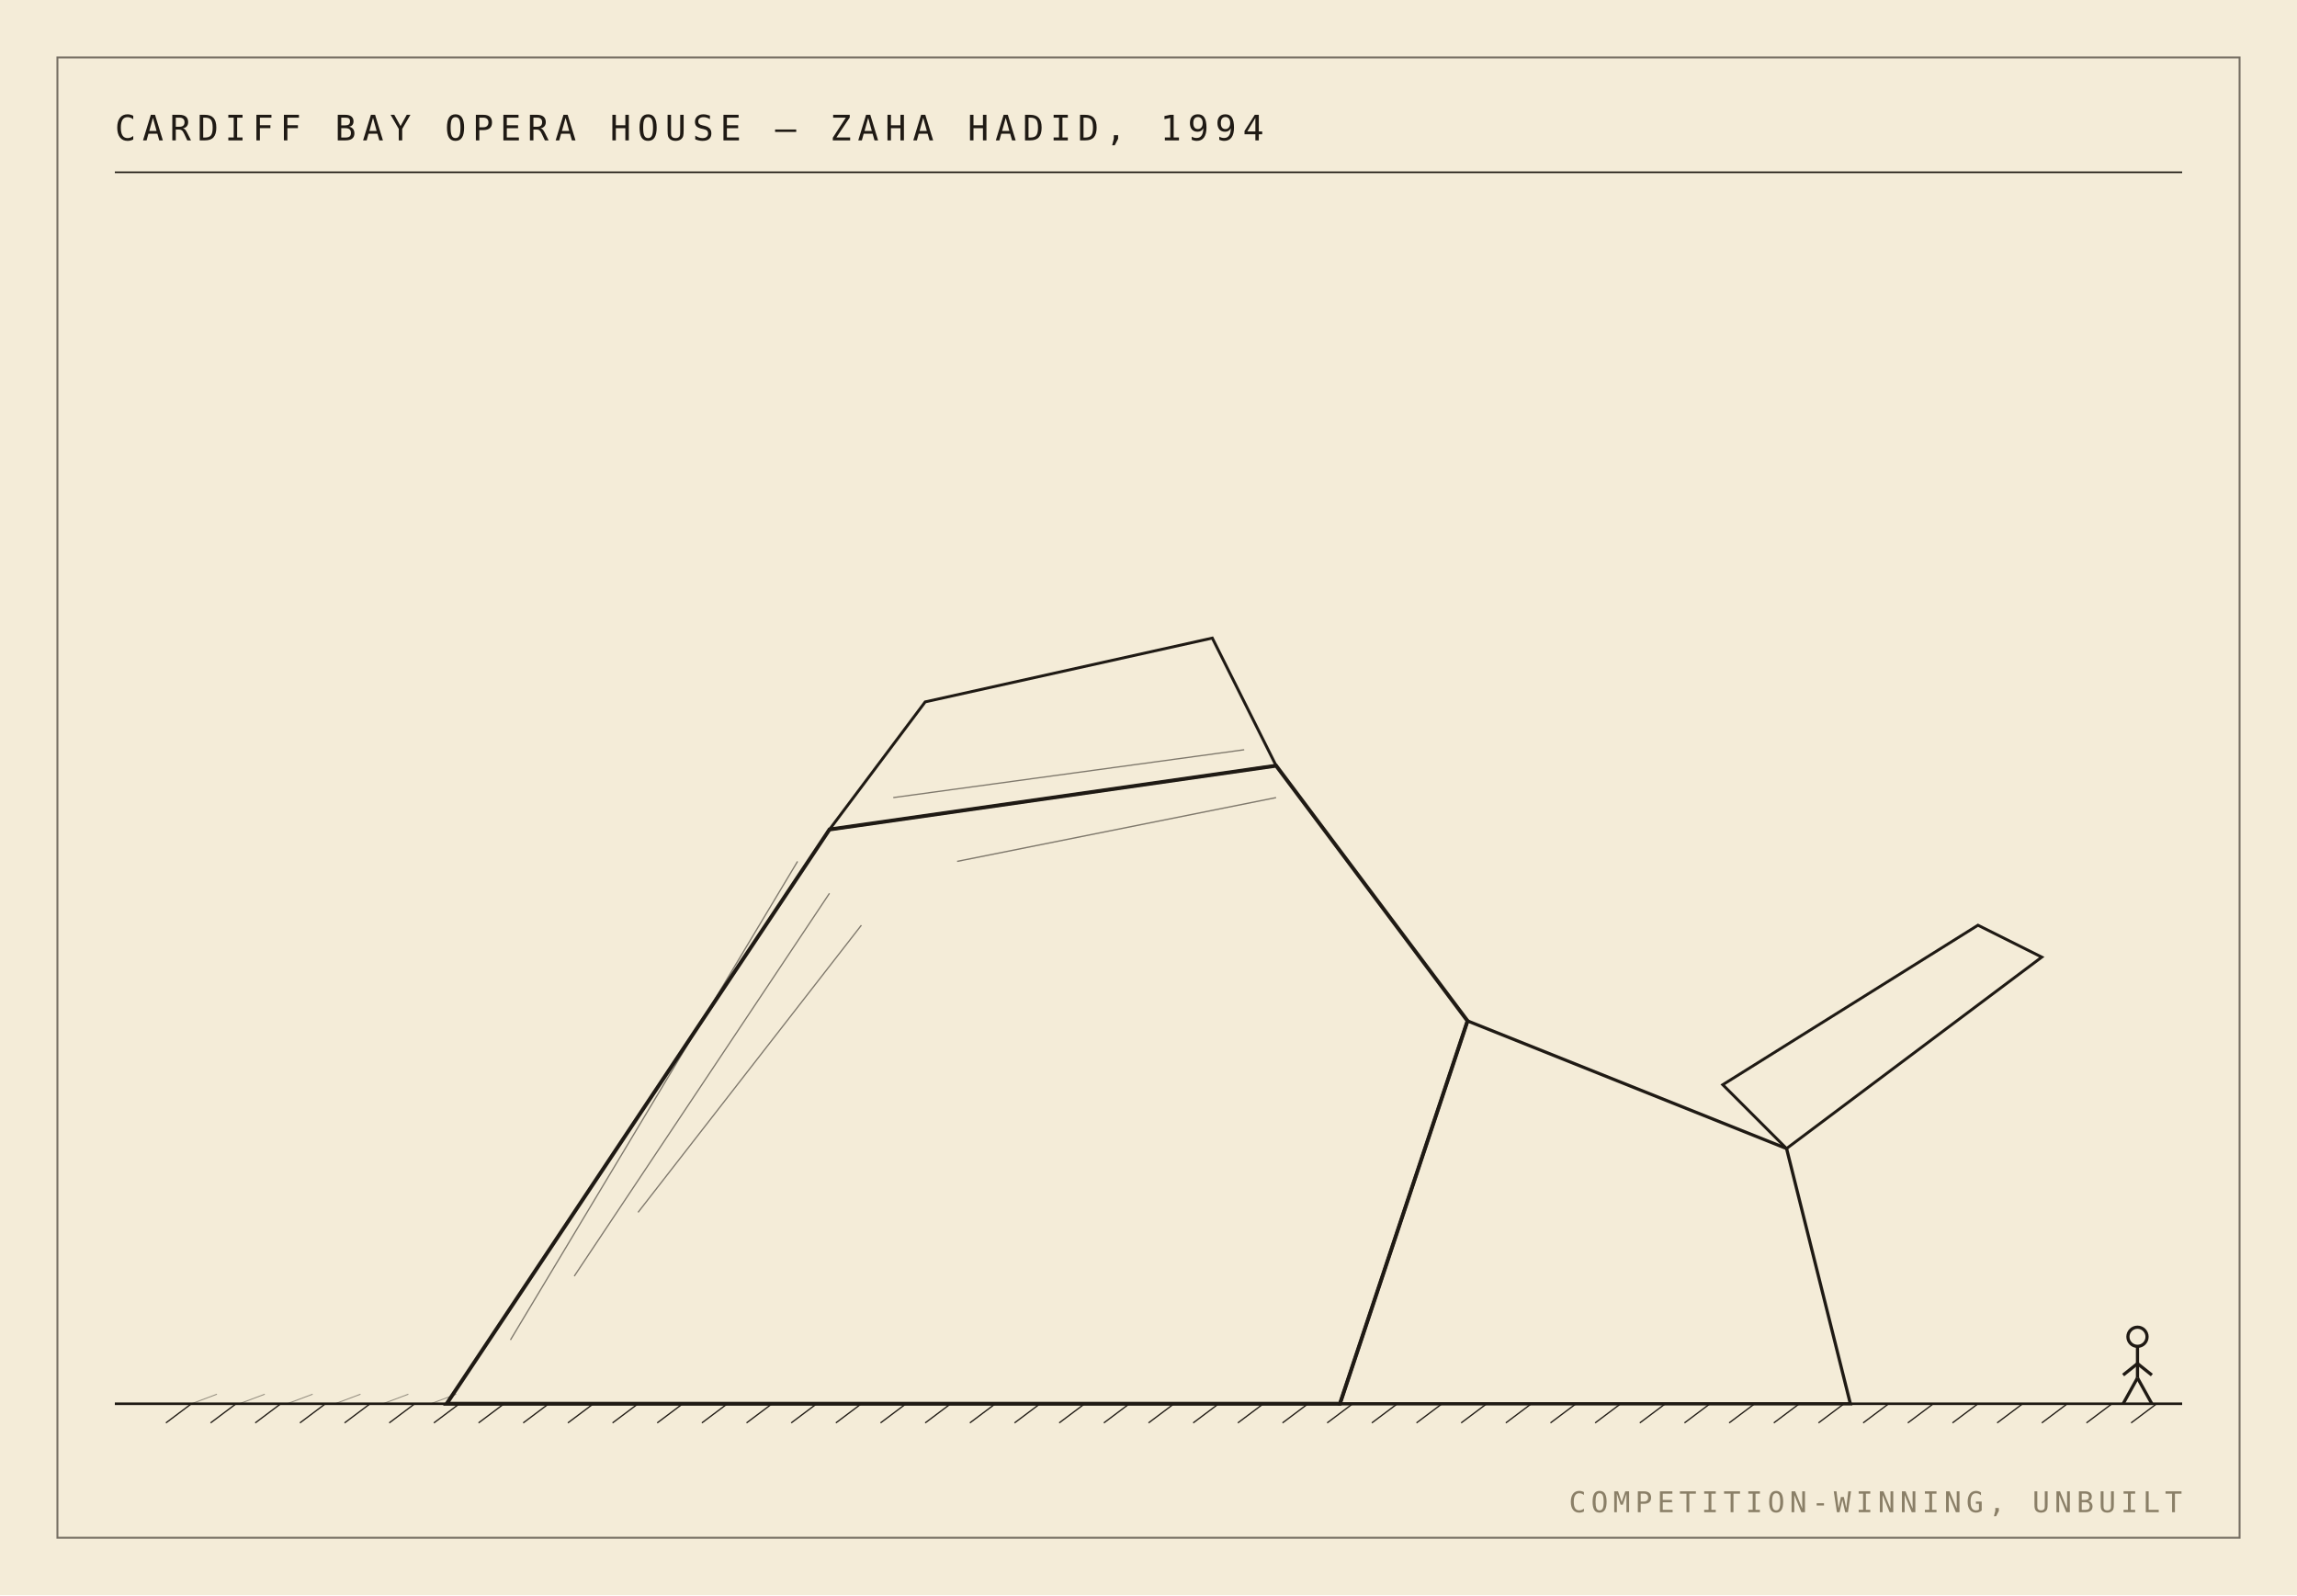
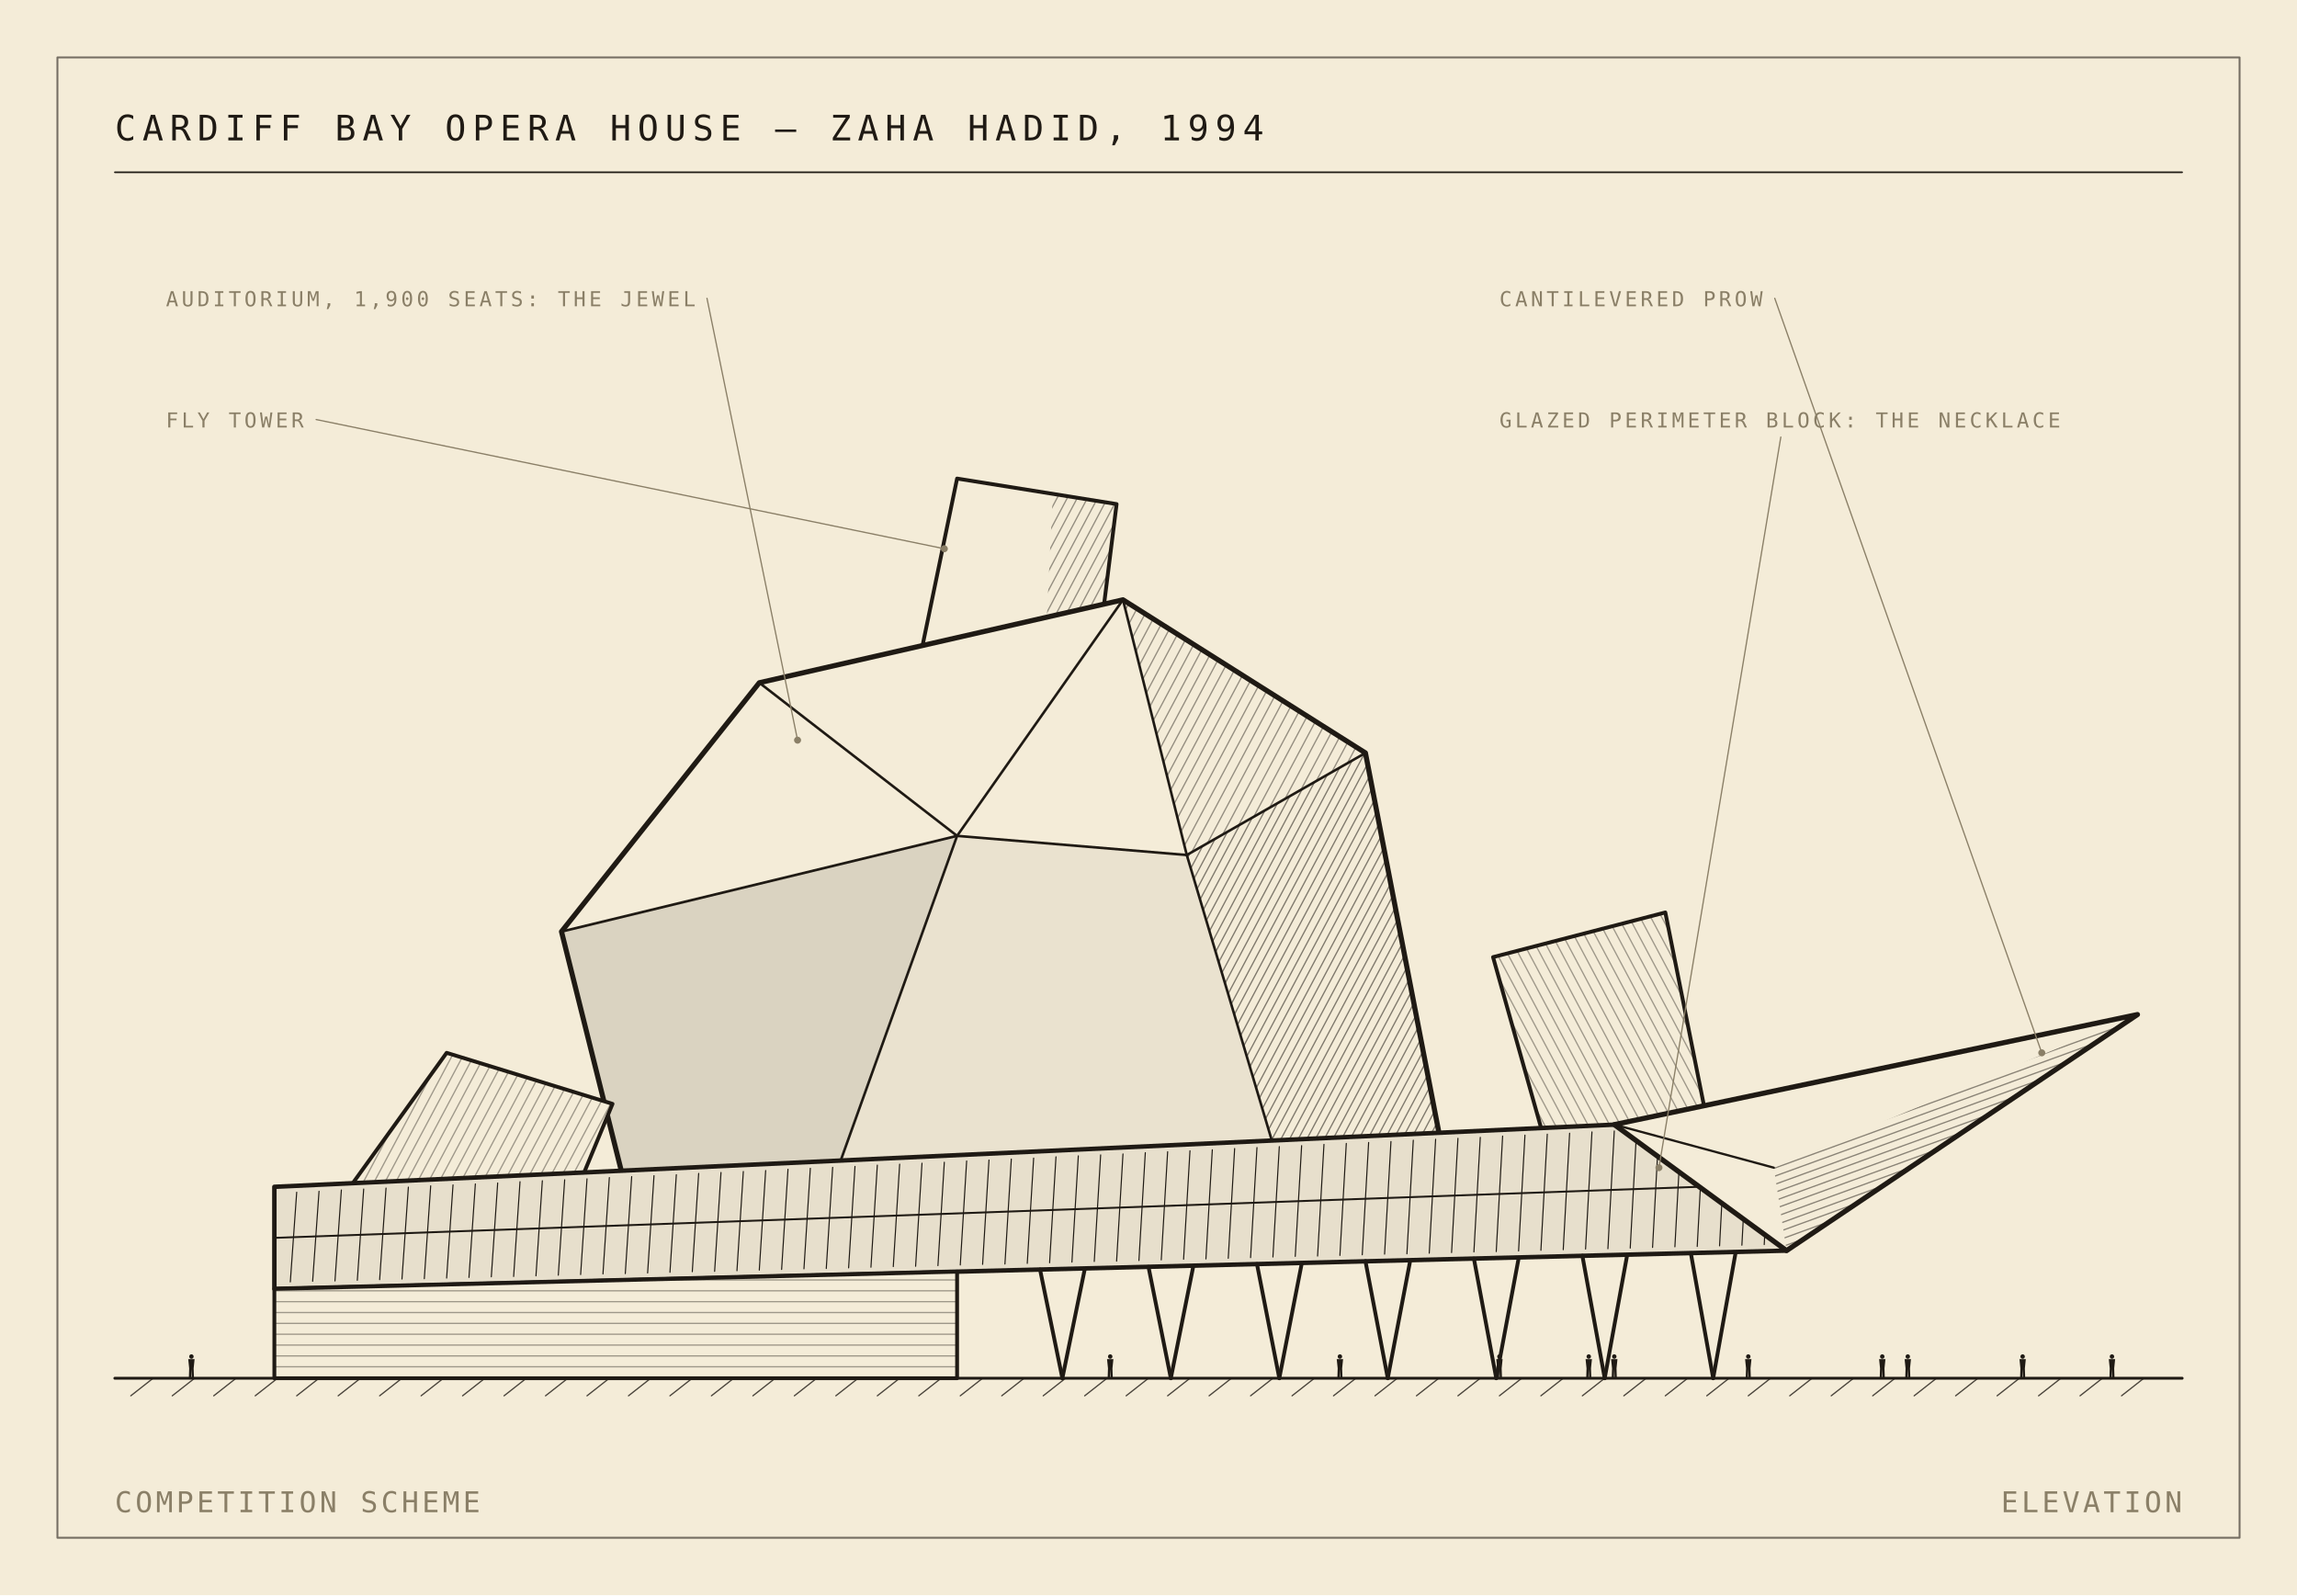
- <svg xmlns="http://www.w3.org/2000/svg" viewBox="0 0 720 500" width="720" height="500">
-   <rect x="0" y="0" width="720" height="500" fill="#f4ecd8" />
+ <svg xmlns="http://www.w3.org/2000/svg" viewBox="0 0 720 500" width="720" height="500" stroke-linejoin="round" stroke-linecap="round">
+   <rect x="0" y="0" width="720" height="500" fill="#f4ecd8" stroke="none" />
+   <line x1="36" y1="432" x2="684" y2="432" fill="none" stroke="#1f1a14" stroke-width="0.9" />
+   <path d="M48,432l-7,5.5M61,432l-7,5.5M74,432l-7,5.5M87,432l-7,5.5M100,432l-7,5.5M113,432l-7,5.5M126,432l-7,5.5M139,432l-7,5.5M152,432l-7,5.5M165,432l-7,5.5M178,432l-7,5.5M191,432l-7,5.5M204,432l-7,5.5M217,432l-7,5.5M230,432l-7,5.5M243,432l-7,5.5M256,432l-7,5.5M269,432l-7,5.5M282,432l-7,5.5M295,432l-7,5.5M308,432l-7,5.5M321,432l-7,5.5M334,432l-7,5.5M347,432l-7,5.5M360,432l-7,5.5M373,432l-7,5.5M386,432l-7,5.5M399,432l-7,5.5M412,432l-7,5.5M425,432l-7,5.5M438,432l-7,5.5M451,432l-7,5.5M464,432l-7,5.5M477,432l-7,5.5M490,432l-7,5.5M503,432l-7,5.5M516,432l-7,5.5M529,432l-7,5.5M542,432l-7,5.5M555,432l-7,5.5M568,432l-7,5.5M581,432l-7,5.5M594,432l-7,5.5M607,432l-7,5.5M620,432l-7,5.5M633,432l-7,5.5M646,432l-7,5.5M659,432l-7,5.5M672,432l-7,5.5" fill="none" stroke="#1f1a14" stroke-width="0.4" opacity="0.8" />
+   <polygon points="288,208 300,150 350,158 346,190" fill="#f4ecd8" stroke="#1f1a14" stroke-width="1.2" />
+   <clipPath id="h0">
+     <polygon points="330,155 350,158 346,190 328,196" />
+   </clipPath>
+   <path d="M306.2,185.5L329,142.7M308.7,186.8L331.4,144M311.1,188.2L333.9,145.3M313.6,189.5L336.4,146.6M316.1,190.8L338.9,147.9M318.5,192.1L341.3,149.3M321,193.4L343.8,150.6M323.5,194.7L346.3,151.9M326,196L348.7,153.2M328.4,197.4L351.2,154.5M330.9,198.7L353.7,155.8M333.4,200L356.2,157.1M335.9,201.3L358.6,158.5M338.3,202.6L361.1,159.8M340.8,203.9L363.6,161.1M343.3,205.3L366.1,162.4M345.7,206.6L368.5,163.7M348.2,207.9L371,165" clip-path="url(#h0)" fill="none" stroke="#1f1a14" stroke-width="0.4" opacity="0.45" />
+   <polygon points="196,372 176,292 238,214 352,188 428,236 452,360" fill="#f4ecd8" stroke="#1f1a14" stroke-width="1.6" />
+   <polygon points="176,292 300,262 262,368 196,372" fill="#1f1a14" fill-opacity="0.12" />
+   <clipPath id="h1">
+     <polygon points="352,188 428,236 372,268" />
+   </clipPath>
+   <path d="M314,251.2L366.8,152M316.7,252.6L369.4,153.4M319.3,254L372.1,154.8M322,255.5L374.7,156.3M324.6,256.9L377.4,157.7M327.3,258.3L380,159.1M329.9,259.7L382.7,160.5M332.6,261.1L385.3,161.9M335.2,262.5L388,163.3M337.9,263.9L390.6,164.7M340.5,265.3L393.3,166.1M343.2,266.7L395.9,167.5M345.8,268.1L398.6,168.9M348.5,269.5L401.2,170.3M351.1,270.9L403.9,171.7M353.8,272.4L406.5,173.2M356.4,273.8L409.2,174.6M359.1,275.2L411.8,176M361.7,276.6L414.5,177.4M364.4,278L417.1,178.8M367,279.4L419.8,180.2M369.7,280.8L422.4,181.6M372.3,282.2L425,183M375,283.6L427.7,184.4M377.6,285L430.3,185.8M380.3,286.4L433,187.2M382.9,287.8L435.6,188.7M385.6,289.3L438.3,190.1M388.2,290.7L440.9,191.5M390.8,292.1L443.6,192.9M393.5,293.5L446.2,194.3M396.1,294.9L448.9,195.7M398.8,296.3L451.5,197.1M401.4,297.7L454.2,198.5M404.1,299.1L456.8,199.9M406.7,300.5L459.5,201.3M409.4,301.9L462.1,202.7M412,303.3L464.8,204.1" clip-path="url(#h1)" fill="none" stroke="#1f1a14" stroke-width="0.4" opacity="0.45" />
+   <clipPath id="h2">
+     <polygon points="428,236 452,360 400,362 372,268" />
+   </clipPath>
+   <path d="M309.7,330.3L380.7,196.7M311.8,331.4L382.8,197.8M314,332.5L385,199M316.1,333.6L387.1,200.1M318.2,334.8L389.2,201.2M320.3,335.9L391.3,202.4M322.4,337L393.4,203.5M324.6,338.2L395.6,204.6M326.7,339.3L397.7,205.7M328.8,340.4L399.8,206.9M330.9,341.5L401.9,208M333,342.7L404,209.1M335.2,343.8L406.2,210.2M337.3,344.9L408.3,211.4M339.4,346L410.4,212.5M341.5,347.2L412.5,213.6M343.6,348.3L414.6,214.8M345.7,349.4L416.8,215.9M347.9,350.6L418.9,217M350,351.7L421,218.1M352.1,352.8L423.1,219.3M354.2,353.9L425.2,220.4M356.3,355.1L427.4,221.5M358.5,356.2L429.5,222.6M360.6,357.3L431.6,223.8M362.7,358.4L433.7,224.9M364.8,359.6L435.8,226M366.9,360.7L437.9,227.1M369.1,361.8L440.1,228.3M371.2,362.9L442.2,229.4M373.3,364.1L444.3,230.5M375.4,365.2L446.4,231.7M377.5,366.3L448.5,232.8M379.7,367.5L450.7,233.9M381.8,368.6L452.8,235M383.9,369.7L454.9,236.2M386,370.8L457,237.3M388.1,372L459.1,238.4M390.2,373.1L461.3,239.5M392.4,374.2L463.4,240.7M394.5,375.3L465.5,241.8M396.6,376.5L467.6,242.9M398.7,377.6L469.7,244M400.8,378.7L471.9,245.2M403,379.8L474,246.3M405.1,381L476.1,247.4M407.2,382.1L478.2,248.6M409.3,383.2L480.3,249.7M411.4,384.4L482.4,250.8M413.6,385.5L484.6,251.9M415.7,386.6L486.7,253.1M417.8,387.7L488.8,254.2M419.9,388.9L490.9,255.3M422,390L493,256.4M424.2,391.1L495.2,257.6M426.3,392.2L497.3,258.7M428.4,393.4L499.4,259.8M430.5,394.5L501.5,260.9M432.6,395.6L503.6,262.1M434.7,396.7L505.8,263.2M436.9,397.9L507.9,264.3M439,399L510,265.5M441.1,400.1L512.1,266.6M443.2,401.3L514.2,267.7" clip-path="url(#h2)" fill="none" stroke="#1f1a14" stroke-width="0.4" opacity="0.55" />
+   <polygon points="300,262 372,268 400,362 262,368" fill="#1f1a14" fill-opacity="0.05" />
+   <line x1="238" y1="214" x2="300" y2="262" fill="none" stroke="#1f1a14" stroke-width="0.8" />
+   <line x1="176" y1="292" x2="300" y2="262" fill="none" stroke="#1f1a14" stroke-width="0.8" />
+   <line x1="300" y1="262" x2="262" y2="368" fill="none" stroke="#1f1a14" stroke-width="0.8" />
+   <line x1="300" y1="262" x2="372" y2="268" fill="none" stroke="#1f1a14" stroke-width="0.8" />
+   <line x1="352" y1="188" x2="372" y2="268" fill="none" stroke="#1f1a14" stroke-width="0.8" />
+   <line x1="428" y1="236" x2="372" y2="268" fill="none" stroke="#1f1a14" stroke-width="0.8" />
+   <line x1="372" y1="268" x2="400" y2="362" fill="none" stroke="#1f1a14" stroke-width="0.8" />
+   <line x1="352" y1="188" x2="300" y2="262" fill="none" stroke="#1f1a14" stroke-width="0.8" />
+   <polygon points="104,380 140,330 192,346 168,404" fill="#f4ecd8" stroke="#1f1a14" stroke-width="1.2" />
+   <clipPath id="h3">
+     <polygon points="104,380 140,330 192,346 168,404" />
+   </clipPath>
+   <path d="M68.9,391.2L123.8,287.9M71.5,392.6L126.5,289.3M74.2,394L129.1,290.7M76.8,395.4L131.8,292.1M79.5,396.8L134.4,293.5M82.1,398.2L137.1,294.9M84.8,399.6L139.7,296.3M87.4,401L142.4,297.8M90.1,402.5L145,299.2M92.7,403.9L147.7,300.6M95.4,405.3L150.3,302M98,406.7L153,303.4M100.7,408.1L155.6,304.8M103.3,409.5L158.3,306.2M106,410.9L160.9,307.6M108.6,412.3L163.5,309M111.3,413.7L166.2,310.4M113.9,415.1L168.8,311.8M116.6,416.5L171.5,313.2M119.2,417.9L174.1,314.7M121.9,419.4L176.8,316.1M124.5,420.8L179.4,317.5M127.2,422.2L182.1,318.9M129.8,423.6L184.7,320.3M132.5,425L187.4,321.7M135.1,426.4L190,323.1M137.8,427.8L192.7,324.5M140.4,429.2L195.3,325.9M143.1,430.6L198,327.3M145.7,432L200.6,328.7M148.4,433.4L203.3,330.2M151,434.8L205.9,331.6M153.7,436.3L208.6,333M156.3,437.7L211.2,334.4M159,439.1L213.9,335.8M161.6,440.5L216.5,337.2M164.3,441.9L219.2,338.6M166.9,443.3L221.8,340M169.6,444.7L224.5,341.4" clip-path="url(#h3)" fill="none" stroke="#1f1a14" stroke-width="0.4" opacity="0.4" />
+   <polygon points="468,300 522,286 536,356 486,364" fill="#f4ecd8" stroke="#1f1a14" stroke-width="1.2" />
+   <clipPath id="h4">
+     <polygon points="468,300 522,286 536,356 486,364" />
+   </clipPath>
+   <path d="M480.2,396.3L430.7,303.2M482.8,394.9L433.3,301.8M485.5,393.5L436,300.4M488.1,392.1L438.6,299M490.8,390.7L441.3,297.6M493.4,389.3L443.9,296.2M496.1,387.9L446.6,294.7M498.7,386.5L449.2,293.3M501.4,385.1L451.9,291.9M504,383.7L454.5,290.5M506.7,382.2L457.2,289.1M509.3,380.8L459.8,287.7M512,379.4L462.5,286.3M514.6,378L465.1,284.9M517.3,376.6L467.8,283.5M519.9,375.2L470.4,282.1M522.6,373.8L473.1,280.7M525.2,372.4L475.7,279.3M527.9,371L478.4,277.8M530.5,369.6L481,276.4M533.2,368.2L483.7,275M535.8,366.7L486.3,273.6M538.5,365.3L488.9,272.2M541.1,363.9L491.6,270.8M543.8,362.5L494.2,269.4M546.4,361.1L496.9,268M549.1,359.7L499.5,266.6M551.7,358.3L502.2,265.2M554.4,356.9L504.8,263.8M557,355.5L507.5,262.3M559.7,354.1L510.1,260.9M562.3,352.7L512.8,259.5M565,351.3L515.4,258.1M567.6,349.8L518.1,256.7M570.3,348.4L520.7,255.3M572.9,347L523.4,253.9" clip-path="url(#h4)" fill="none" stroke="#1f1a14" stroke-width="0.4" opacity="0.4" />
+   <polygon points="86,372 560,350 560,392 86,404" fill="#f4ecd8" stroke="#1f1a14" stroke-width="1.4" />
+   <polygon points="86,372 560,350 560,392 86,404" fill="#1f1a14" fill-opacity="0.06" />
+   <line x1="93" y1="373.7" x2="91" y2="401.8" fill="none" stroke="#1f1a14" stroke-width="0.35" />
+   <line x1="100" y1="373.4" x2="98" y2="401.6" fill="none" stroke="#1f1a14" stroke-width="0.35" />
+   <line x1="107" y1="373" x2="105" y2="401.5" fill="none" stroke="#1f1a14" stroke-width="0.35" />
+   <line x1="114" y1="372.7" x2="112" y2="401.3" fill="none" stroke="#1f1a14" stroke-width="0.35" />
+   <line x1="121" y1="372.4" x2="119" y2="401.1" fill="none" stroke="#1f1a14" stroke-width="0.35" />
+   <line x1="128" y1="372.1" x2="126" y2="400.9" fill="none" stroke="#1f1a14" stroke-width="0.35" />
+   <line x1="135" y1="371.7" x2="133" y2="400.8" fill="none" stroke="#1f1a14" stroke-width="0.35" />
+   <line x1="142" y1="371.4" x2="140" y2="400.6" fill="none" stroke="#1f1a14" stroke-width="0.35" />
+   <line x1="149" y1="371.1" x2="147" y2="400.4" fill="none" stroke="#1f1a14" stroke-width="0.35" />
+   <line x1="156" y1="370.8" x2="154" y2="400.2" fill="none" stroke="#1f1a14" stroke-width="0.35" />
+   <line x1="163" y1="370.4" x2="161" y2="400.1" fill="none" stroke="#1f1a14" stroke-width="0.35" />
+   <line x1="170" y1="370.1" x2="168" y2="399.9" fill="none" stroke="#1f1a14" stroke-width="0.35" />
+   <line x1="177" y1="369.8" x2="175" y2="399.7" fill="none" stroke="#1f1a14" stroke-width="0.35" />
+   <line x1="184" y1="369.5" x2="182" y2="399.5" fill="none" stroke="#1f1a14" stroke-width="0.35" />
+   <line x1="191" y1="369.1" x2="189" y2="399.3" fill="none" stroke="#1f1a14" stroke-width="0.35" />
+   <line x1="198" y1="368.8" x2="196" y2="399.2" fill="none" stroke="#1f1a14" stroke-width="0.35" />
+   <line x1="205" y1="368.5" x2="203" y2="399" fill="none" stroke="#1f1a14" stroke-width="0.35" />
+   <line x1="212" y1="368.2" x2="210" y2="398.8" fill="none" stroke="#1f1a14" stroke-width="0.35" />
+   <line x1="219" y1="367.8" x2="217" y2="398.6" fill="none" stroke="#1f1a14" stroke-width="0.35" />
+   <line x1="226" y1="367.5" x2="224" y2="398.5" fill="none" stroke="#1f1a14" stroke-width="0.35" />
+   <line x1="233" y1="367.2" x2="231" y2="398.3" fill="none" stroke="#1f1a14" stroke-width="0.35" />
+   <line x1="240" y1="366.9" x2="238" y2="398.1" fill="none" stroke="#1f1a14" stroke-width="0.35" />
+   <line x1="247" y1="366.5" x2="245" y2="397.9" fill="none" stroke="#1f1a14" stroke-width="0.35" />
+   <line x1="254" y1="366.2" x2="252" y2="397.7" fill="none" stroke="#1f1a14" stroke-width="0.35" />
+   <line x1="261" y1="365.9" x2="259" y2="397.6" fill="none" stroke="#1f1a14" stroke-width="0.35" />
+   <line x1="268" y1="365.6" x2="266" y2="397.4" fill="none" stroke="#1f1a14" stroke-width="0.35" />
+   <line x1="275" y1="365.2" x2="273" y2="397.2" fill="none" stroke="#1f1a14" stroke-width="0.35" />
+   <line x1="282" y1="364.9" x2="280" y2="397" fill="none" stroke="#1f1a14" stroke-width="0.35" />
+   <line x1="289" y1="364.6" x2="287" y2="396.9" fill="none" stroke="#1f1a14" stroke-width="0.35" />
+   <line x1="296" y1="364.3" x2="294" y2="396.7" fill="none" stroke="#1f1a14" stroke-width="0.35" />
+   <line x1="303" y1="363.9" x2="301" y2="396.5" fill="none" stroke="#1f1a14" stroke-width="0.35" />
+   <line x1="310" y1="363.6" x2="308" y2="396.3" fill="none" stroke="#1f1a14" stroke-width="0.35" />
+   <line x1="317" y1="363.3" x2="315" y2="396.2" fill="none" stroke="#1f1a14" stroke-width="0.35" />
+   <line x1="324" y1="363" x2="322" y2="396" fill="none" stroke="#1f1a14" stroke-width="0.35" />
+   <line x1="331" y1="362.6" x2="329" y2="395.8" fill="none" stroke="#1f1a14" stroke-width="0.35" />
+   <line x1="338" y1="362.3" x2="336" y2="395.6" fill="none" stroke="#1f1a14" stroke-width="0.35" />
+   <line x1="345" y1="362" x2="343" y2="395.4" fill="none" stroke="#1f1a14" stroke-width="0.35" />
+   <line x1="352" y1="361.7" x2="350" y2="395.3" fill="none" stroke="#1f1a14" stroke-width="0.35" />
+   <line x1="359" y1="361.3" x2="357" y2="395.1" fill="none" stroke="#1f1a14" stroke-width="0.35" />
+   <line x1="366" y1="361" x2="364" y2="394.9" fill="none" stroke="#1f1a14" stroke-width="0.35" />
+   <line x1="373" y1="360.7" x2="371" y2="394.7" fill="none" stroke="#1f1a14" stroke-width="0.35" />
+   <line x1="380" y1="360.4" x2="378" y2="394.6" fill="none" stroke="#1f1a14" stroke-width="0.35" />
+   <line x1="387" y1="360" x2="385" y2="394.4" fill="none" stroke="#1f1a14" stroke-width="0.35" />
+   <line x1="394" y1="359.7" x2="392" y2="394.2" fill="none" stroke="#1f1a14" stroke-width="0.35" />
+   <line x1="401" y1="359.4" x2="399" y2="394" fill="none" stroke="#1f1a14" stroke-width="0.35" />
+   <line x1="408" y1="359.1" x2="406" y2="393.8" fill="none" stroke="#1f1a14" stroke-width="0.35" />
+   <line x1="415" y1="358.7" x2="413" y2="393.7" fill="none" stroke="#1f1a14" stroke-width="0.35" />
+   <line x1="422" y1="358.4" x2="420" y2="393.5" fill="none" stroke="#1f1a14" stroke-width="0.35" />
+   <line x1="429" y1="358.1" x2="427" y2="393.3" fill="none" stroke="#1f1a14" stroke-width="0.35" />
+   <line x1="436" y1="357.8" x2="434" y2="393.1" fill="none" stroke="#1f1a14" stroke-width="0.35" />
+   <line x1="443" y1="357.4" x2="441" y2="393" fill="none" stroke="#1f1a14" stroke-width="0.35" />
+   <line x1="450" y1="357.1" x2="448" y2="392.8" fill="none" stroke="#1f1a14" stroke-width="0.35" />
+   <line x1="457" y1="356.8" x2="455" y2="392.6" fill="none" stroke="#1f1a14" stroke-width="0.35" />
+   <line x1="464" y1="356.5" x2="462" y2="392.4" fill="none" stroke="#1f1a14" stroke-width="0.35" />
+   <line x1="471" y1="356.1" x2="469" y2="392.3" fill="none" stroke="#1f1a14" stroke-width="0.35" />
+   <line x1="478" y1="355.8" x2="476" y2="392.1" fill="none" stroke="#1f1a14" stroke-width="0.35" />
+   <line x1="485" y1="355.5" x2="483" y2="391.9" fill="none" stroke="#1f1a14" stroke-width="0.35" />
+   <line x1="492" y1="355.2" x2="490" y2="391.7" fill="none" stroke="#1f1a14" stroke-width="0.35" />
+   <line x1="499" y1="354.8" x2="497" y2="391.5" fill="none" stroke="#1f1a14" stroke-width="0.35" />
+   <line x1="506" y1="354.5" x2="504" y2="391.4" fill="none" stroke="#1f1a14" stroke-width="0.35" />
+   <line x1="513" y1="354.2" x2="511" y2="391.2" fill="none" stroke="#1f1a14" stroke-width="0.35" />
+   <line x1="520" y1="353.9" x2="518" y2="391" fill="none" stroke="#1f1a14" stroke-width="0.35" />
+   <line x1="527" y1="353.5" x2="525" y2="390.8" fill="none" stroke="#1f1a14" stroke-width="0.35" />
+   <line x1="534" y1="353.2" x2="532" y2="390.7" fill="none" stroke="#1f1a14" stroke-width="0.35" />
+   <line x1="541" y1="352.9" x2="539" y2="390.5" fill="none" stroke="#1f1a14" stroke-width="0.35" />
+   <line x1="548" y1="352.6" x2="546" y2="390.3" fill="none" stroke="#1f1a14" stroke-width="0.35" />
+   <line x1="555" y1="352.2" x2="553" y2="390.1" fill="none" stroke="#1f1a14" stroke-width="0.35" />
+   <line x1="86" y1="388" x2="560" y2="371" fill="none" stroke="#1f1a14" stroke-width="0.6" />
+   <polygon points="86,404 300,398.6 300,432 86,432" fill="#f4ecd8" stroke="#1f1a14" stroke-width="1.2" />
+   <clipPath id="h5">
+     <polygon points="86,404 300,398.6 300,432 86,432" />
+   </clipPath>
+   <path d="M83.7,306L302.3,306M83.7,309.4L302.3,309.4M83.7,312.8L302.3,312.8M83.7,316.2L302.3,316.2M83.7,319.6L302.3,319.6M83.7,323L302.3,323M83.7,326.4L302.3,326.4M83.7,329.8L302.3,329.8M83.7,333.2L302.3,333.2M83.7,336.6L302.3,336.6M83.7,340L302.3,340M83.7,343.4L302.3,343.4M83.7,346.8L302.3,346.8M83.7,350.2L302.3,350.2M83.7,353.6L302.3,353.6M83.7,357L302.3,357M83.7,360.4L302.3,360.4M83.7,363.8L302.3,363.8M83.7,367.2L302.3,367.2M83.7,370.6L302.3,370.6M83.7,374L302.3,374M83.7,377.4L302.3,377.4M83.7,380.8L302.3,380.8M83.7,384.2L302.3,384.2M83.7,387.6L302.3,387.6M83.7,391L302.3,391M83.7,394.4L302.3,394.4M83.7,397.8L302.3,397.8M83.7,401.2L302.3,401.2M83.7,404.6L302.3,404.6M83.7,408L302.3,408M83.7,411.4L302.3,411.4M83.7,414.8L302.3,414.8M83.7,418.2L302.3,418.2M83.7,421.6L302.3,421.6M83.7,425L302.3,425M83.7,428.4L302.3,428.4M83.7,431.8L302.3,431.8M83.7,435.2L302.3,435.2M83.7,438.6L302.3,438.6M83.7,442L302.3,442M83.7,445.4L302.3,445.4M83.7,448.8L302.3,448.8M83.7,452.2L302.3,452.2M83.7,455.6L302.3,455.6M83.7,459L302.3,459M83.7,462.4L302.3,462.4M83.7,465.8L302.3,465.8M83.7,469.2L302.3,469.2M83.7,472.6L302.3,472.6M83.7,476L302.3,476M83.7,479.4L302.3,479.4M83.7,482.8L302.3,482.8M83.7,486.2L302.3,486.2M83.7,489.6L302.3,489.6M83.7,493L302.3,493M83.7,496.4L302.3,496.4M83.7,499.8L302.3,499.8M83.7,503.2L302.3,503.2M83.7,506.6L302.3,506.6M83.7,510L302.3,510M83.7,513.4L302.3,513.4M83.7,516.8L302.3,516.8M83.7,520.2L302.3,520.2M83.7,523.6L302.3,523.6" clip-path="url(#h5)" fill="none" stroke="#1f1a14" stroke-width="0.4" opacity="0.4" />
+   <line x1="326" y1="397.9" x2="333" y2="432" fill="none" stroke="#1f1a14" stroke-width="1.2" />
+   <line x1="340" y1="397.9" x2="333" y2="432" fill="none" stroke="#1f1a14" stroke-width="1.2" />
+   <line x1="360" y1="397.1" x2="367" y2="432" fill="none" stroke="#1f1a14" stroke-width="1.2" />
+   <line x1="374" y1="397.1" x2="367" y2="432" fill="none" stroke="#1f1a14" stroke-width="1.2" />
+   <line x1="394" y1="396.2" x2="401" y2="432" fill="none" stroke="#1f1a14" stroke-width="1.2" />
+   <line x1="408" y1="396.2" x2="401" y2="432" fill="none" stroke="#1f1a14" stroke-width="1.2" />
+   <line x1="428" y1="395.3" x2="435" y2="432" fill="none" stroke="#1f1a14" stroke-width="1.2" />
+   <line x1="442" y1="395.3" x2="435" y2="432" fill="none" stroke="#1f1a14" stroke-width="1.2" />
+   <line x1="462" y1="394.5" x2="469" y2="432" fill="none" stroke="#1f1a14" stroke-width="1.2" />
+   <line x1="476" y1="394.5" x2="469" y2="432" fill="none" stroke="#1f1a14" stroke-width="1.2" />
+   <line x1="496" y1="393.6" x2="503" y2="432" fill="none" stroke="#1f1a14" stroke-width="1.2" />
+   <line x1="510" y1="393.6" x2="503" y2="432" fill="none" stroke="#1f1a14" stroke-width="1.2" />
+   <line x1="530" y1="392.8" x2="537" y2="432" fill="none" stroke="#1f1a14" stroke-width="1.2" />
+   <line x1="544" y1="392.8" x2="537" y2="432" fill="none" stroke="#1f1a14" stroke-width="1.2" />
+   <polygon points="506,352.5 670,318 560,392" fill="#f4ecd8" stroke="#1f1a14" stroke-width="1.6" />
+   <clipPath id="h6">
+     <polygon points="560,392 670,318 556,366" />
+   </clipPath>
+   <path d="M524.6,313.8L654.2,266.6M525.4,316L655,268.9M526.3,318.3L655.9,271.1M527.1,320.6L656.7,273.4M527.9,322.8L657.5,275.6M528.7,325.1L658.3,277.9M529.5,327.3L659.1,280.1M530.4,329.6L660,282.4M531.2,331.8L660.8,284.7M532,334.1L661.6,286.9M532.8,336.3L662.4,289.2M533.6,338.6L663.2,291.4M534.5,340.9L664.1,293.7M535.3,343.1L664.9,295.9M536.1,345.4L665.7,298.2M536.9,347.6L666.5,300.4M537.8,349.9L667.3,302.7M538.6,352.1L668.2,305M539.4,354.4L669,307.2M540.2,356.6L669.8,309.5M541,358.9L670.6,311.7M541.9,361.1L671.5,314M542.7,363.4L672.3,316.2M543.5,365.7L673.1,318.5M544.3,367.9L673.9,320.7M545.1,370.2L674.7,323M546,372.4L675.6,325.3M546.8,374.7L676.4,327.5M547.6,376.9L677.2,329.8M548.4,379.2L678,332M549.2,381.4L678.8,334.3M550.1,383.7L679.7,336.5M550.9,386L680.5,338.8M551.7,388.2L681.3,341M552.5,390.5L682.1,343.3M553.3,392.7L682.9,345.6M554.2,395L683.8,347.8M555,397.2L684.6,350.1M555.8,399.5L685.4,352.3M556.6,401.7L686.2,354.6M557.5,404L687,356.8M558.3,406.3L687.9,359.1M559.1,408.5L688.7,361.3M559.9,410.8L689.5,363.6M560.7,413L690.3,365.8M561.6,415.3L691.2,368.1M562.4,417.5L692,370.4M563.2,419.8L692.8,372.6M564,422L693.6,374.9M564.8,424.3L694.4,377.1M565.7,426.6L695.3,379.4M566.5,428.8L696.1,381.6M567.3,431.1L696.9,383.9M568.1,433.3L697.7,386.1M568.9,435.6L698.5,388.4M569.8,437.8L699.4,390.7M570.6,440.1L700.2,392.9M571.4,442.3L701,395.2" clip-path="url(#h6)" fill="none" stroke="#1f1a14" stroke-width="0.4" opacity="0.5" />
+   <line x1="506" y1="352.5" x2="556" y2="366" fill="none" stroke="#1f1a14" stroke-width="0.7" />
+   <circle cx="470" cy="425.2" r="0.7" fill="#1f1a14" stroke="none" />
+   <polygon points="469,426 471,426 470.7,428.9 470.8,432 470.1,432 470,429.1 469.9,432 469.2,432 469.3,428.9" fill="#1f1a14" stroke="none" />
+   <circle cx="498" cy="425.2" r="0.7" fill="#1f1a14" stroke="none" />
+   <polygon points="497,426 499,426 498.7,428.9 498.8,432 498.1,432 498,429.1 497.9,432 497.2,432 497.3,428.9" fill="#1f1a14" stroke="none" />
+   <circle cx="506" cy="425.2" r="0.7" fill="#1f1a14" stroke="none" />
+   <polygon points="505,426 507,426 506.7,428.9 506.8,432 506.1,432 506,429.1 505.9,432 505.2,432 505.3,428.9" fill="#1f1a14" stroke="none" />
+   <circle cx="548" cy="425.2" r="0.7" fill="#1f1a14" stroke="none" />
+   <polygon points="547,426 549,426 548.7,428.9 548.8,432 548.1,432 548,429.1 547.9,432 547.2,432 547.3,428.9" fill="#1f1a14" stroke="none" />
+   <circle cx="590" cy="425.2" r="0.7" fill="#1f1a14" stroke="none" />
+   <polygon points="589,426 591,426 590.7,428.9 590.8,432 590.1,432 590,429.1 589.9,432 589.2,432 589.3,428.9" fill="#1f1a14" stroke="none" />
+   <circle cx="598" cy="425.2" r="0.7" fill="#1f1a14" stroke="none" />
+   <polygon points="597,426 599,426 598.7,428.9 598.8,432 598.1,432 598,429.1 597.9,432 597.2,432 597.3,428.9" fill="#1f1a14" stroke="none" />
+   <circle cx="634" cy="425.2" r="0.7" fill="#1f1a14" stroke="none" />
+   <polygon points="633,426 635,426 634.7,428.9 634.8,432 634.1,432 634,429.1 633.9,432 633.2,432 633.3,428.9" fill="#1f1a14" stroke="none" />
+   <circle cx="662" cy="425.2" r="0.7" fill="#1f1a14" stroke="none" />
+   <polygon points="661,426 663,426 662.7,428.9 662.8,432 662.1,432 662,429.1 661.9,432 661.2,432 661.3,428.9" fill="#1f1a14" stroke="none" />
+   <circle cx="60" cy="425.2" r="0.7" fill="#1f1a14" stroke="none" />
+   <polygon points="59,426 61,426 60.7,428.9 60.8,432 60.1,432 60,429.1 59.9,432 59.2,432 59.3,428.9" fill="#1f1a14" stroke="none" />
+   <circle cx="348" cy="425.2" r="0.7" fill="#1f1a14" stroke="none" />
+   <polygon points="347,426 349,426 348.7,428.9 348.8,432 348.1,432 348,429.1 347.9,432 347.2,432 347.3,428.9" fill="#1f1a14" stroke="none" />
+   <circle cx="420" cy="425.2" r="0.7" fill="#1f1a14" stroke="none" />
+   <polygon points="419,426 421,426 420.7,428.9 420.8,432 420.1,432 420,429.1 419.9,432 419.2,432 419.3,428.9" fill="#1f1a14" stroke="none" />
+   <line x1="221.6" y1="93.5" x2="250" y2="232" fill="none" stroke="#8a7f67" stroke-width="0.4" />
+   <circle cx="250" cy="232" r="1.1" fill="#8a7f67" stroke="none" />
+   <text x="52" y="96" font-family="'IBM Plex Mono', ui-monospace, Menlo, Consolas, monospace" font-size="6.5" fill="#8a7f67" text-anchor="start" letter-spacing="1">AUDITORIUM, 1,900 SEATS: THE JEWEL</text>
+   <line x1="99.1" y1="131.5" x2="296" y2="172" fill="none" stroke="#8a7f67" stroke-width="0.4" />
+   <circle cx="296" cy="172" r="1.1" fill="#8a7f67" stroke="none" />
+   <text x="52" y="134" font-family="'IBM Plex Mono', ui-monospace, Menlo, Consolas, monospace" font-size="6.5" fill="#8a7f67" text-anchor="start" letter-spacing="1">FLY TOWER</text>
+   <line x1="556.3" y1="93.5" x2="640" y2="330" fill="none" stroke="#8a7f67" stroke-width="0.4" />
+   <circle cx="640" cy="330" r="1.1" fill="#8a7f67" stroke="none" />
+   <text x="470" y="96" font-family="'IBM Plex Mono', ui-monospace, Menlo, Consolas, monospace" font-size="6.5" fill="#8a7f67" text-anchor="start" letter-spacing="1">CANTILEVERED PROW</text>
+   <line x1="558.2" y1="137" x2="520" y2="366" fill="none" stroke="#8a7f67" stroke-width="0.4" />
+   <circle cx="520" cy="366" r="1.1" fill="#8a7f67" stroke="none" />
+   <text x="470" y="134" font-family="'IBM Plex Mono', ui-monospace, Menlo, Consolas, monospace" font-size="6.5" fill="#8a7f67" text-anchor="start" letter-spacing="1">GLAZED PERIMETER BLOCK: THE NECKLACE</text>
  <rect x="18" y="18" width="684" height="464" fill="none" stroke="#1f1a14" stroke-width="0.6" opacity="0.6" />
-   <text x="36" y="44" font-family="IBM Plex Mono, monospace" font-size="11" fill="#1f1a14" letter-spacing="2">
-     CARDIFF BAY OPERA HOUSE — ZAHA HADID, 1994
-   </text>
-   <line x1="36" y1="54" x2="684" y2="54" stroke="#1f1a14" stroke-width="0.5" />
-   <text x="684" y="474" font-family="IBM Plex Mono, monospace" font-size="9" fill="#8a7f67" text-anchor="end" letter-spacing="1.5">
-     COMPETITION-WINNING, UNBUILT
-   </text>
-   <text x="36" y="474" font-family="IBM Plex Mono, monospace" font-size="9" fill="#8a7f67" letter-spacing="1.5">
-     
-   </text>
-   <line x1="36" y1="440" x2="684" y2="440" stroke="#1f1a14" stroke-width="0.8" />
-   <line x1="60" y1="440" x2="52" y2="446" stroke="#1f1a14" stroke-width="0.4" />
-   <line x1="74" y1="440" x2="66" y2="446" stroke="#1f1a14" stroke-width="0.4" />
-   <line x1="88" y1="440" x2="80" y2="446" stroke="#1f1a14" stroke-width="0.4" />
-   <line x1="102" y1="440" x2="94" y2="446" stroke="#1f1a14" stroke-width="0.4" />
-   <line x1="116" y1="440" x2="108" y2="446" stroke="#1f1a14" stroke-width="0.4" />
-   <line x1="130" y1="440" x2="122" y2="446" stroke="#1f1a14" stroke-width="0.4" />
-   <line x1="144" y1="440" x2="136" y2="446" stroke="#1f1a14" stroke-width="0.4" />
-   <line x1="158" y1="440" x2="150" y2="446" stroke="#1f1a14" stroke-width="0.4" />
-   <line x1="172" y1="440" x2="164" y2="446" stroke="#1f1a14" stroke-width="0.4" />
-   <line x1="186" y1="440" x2="178" y2="446" stroke="#1f1a14" stroke-width="0.4" />
-   <line x1="200" y1="440" x2="192" y2="446" stroke="#1f1a14" stroke-width="0.4" />
-   <line x1="214" y1="440" x2="206" y2="446" stroke="#1f1a14" stroke-width="0.4" />
-   <line x1="228" y1="440" x2="220" y2="446" stroke="#1f1a14" stroke-width="0.4" />
-   <line x1="242" y1="440" x2="234" y2="446" stroke="#1f1a14" stroke-width="0.4" />
-   <line x1="256" y1="440" x2="248" y2="446" stroke="#1f1a14" stroke-width="0.4" />
-   <line x1="270" y1="440" x2="262" y2="446" stroke="#1f1a14" stroke-width="0.4" />
-   <line x1="284" y1="440" x2="276" y2="446" stroke="#1f1a14" stroke-width="0.4" />
-   <line x1="298" y1="440" x2="290" y2="446" stroke="#1f1a14" stroke-width="0.4" />
-   <line x1="312" y1="440" x2="304" y2="446" stroke="#1f1a14" stroke-width="0.4" />
-   <line x1="326" y1="440" x2="318" y2="446" stroke="#1f1a14" stroke-width="0.4" />
-   <line x1="340" y1="440" x2="332" y2="446" stroke="#1f1a14" stroke-width="0.4" />
-   <line x1="354" y1="440" x2="346" y2="446" stroke="#1f1a14" stroke-width="0.4" />
-   <line x1="368" y1="440" x2="360" y2="446" stroke="#1f1a14" stroke-width="0.4" />
-   <line x1="382" y1="440" x2="374" y2="446" stroke="#1f1a14" stroke-width="0.4" />
-   <line x1="396" y1="440" x2="388" y2="446" stroke="#1f1a14" stroke-width="0.4" />
-   <line x1="410" y1="440" x2="402" y2="446" stroke="#1f1a14" stroke-width="0.4" />
-   <line x1="424" y1="440" x2="416" y2="446" stroke="#1f1a14" stroke-width="0.4" />
-   <line x1="438" y1="440" x2="430" y2="446" stroke="#1f1a14" stroke-width="0.4" />
-   <line x1="452" y1="440" x2="444" y2="446" stroke="#1f1a14" stroke-width="0.4" />
-   <line x1="466" y1="440" x2="458" y2="446" stroke="#1f1a14" stroke-width="0.4" />
-   <line x1="480" y1="440" x2="472" y2="446" stroke="#1f1a14" stroke-width="0.4" />
-   <line x1="494" y1="440" x2="486" y2="446" stroke="#1f1a14" stroke-width="0.4" />
-   <line x1="508" y1="440" x2="500" y2="446" stroke="#1f1a14" stroke-width="0.4" />
-   <line x1="522" y1="440" x2="514" y2="446" stroke="#1f1a14" stroke-width="0.4" />
-   <line x1="536" y1="440" x2="528" y2="446" stroke="#1f1a14" stroke-width="0.4" />
-   <line x1="550" y1="440" x2="542" y2="446" stroke="#1f1a14" stroke-width="0.4" />
-   <line x1="564" y1="440" x2="556" y2="446" stroke="#1f1a14" stroke-width="0.4" />
-   <line x1="578" y1="440" x2="570" y2="446" stroke="#1f1a14" stroke-width="0.4" />
-   <line x1="592" y1="440" x2="584" y2="446" stroke="#1f1a14" stroke-width="0.4" />
-   <line x1="606" y1="440" x2="598" y2="446" stroke="#1f1a14" stroke-width="0.4" />
-   <line x1="620" y1="440" x2="612" y2="446" stroke="#1f1a14" stroke-width="0.4" />
-   <line x1="634" y1="440" x2="626" y2="446" stroke="#1f1a14" stroke-width="0.4" />
-   <line x1="648" y1="440" x2="640" y2="446" stroke="#1f1a14" stroke-width="0.4" />
-   <line x1="662" y1="440" x2="654" y2="446" stroke="#1f1a14" stroke-width="0.4" />
-   <line x1="676" y1="440" x2="668" y2="446" stroke="#1f1a14" stroke-width="0.4" />
-   <polygon points="140,440 260,260 400,240 460,320 420,440" fill="none" stroke="#1f1a14" stroke-width="1.2" />
-   <polygon points="260,260 400,240 380,200 290,220" fill="none" stroke="#1f1a14" stroke-width="0.9" />
-   <polygon points="420,440 460,320 560,360 580,440" fill="none" stroke="#1f1a14" stroke-width="1" />
-   <polygon points="560,360 640,300 620,290 540,340" fill="none" stroke="#1f1a14" stroke-width="0.9" />
-   <line x1="160" y1="420" x2="250" y2="270" stroke="#1f1a14" stroke-width="0.4" opacity="0.55" />
-   <line x1="180" y1="400" x2="260" y2="280" stroke="#1f1a14" stroke-width="0.4" opacity="0.55" />
-   <line x1="200" y1="380" x2="270" y2="290" stroke="#1f1a14" stroke-width="0.4" opacity="0.55" />
-   <line x1="280" y1="250" x2="390" y2="235" stroke="#1f1a14" stroke-width="0.4" opacity="0.55" />
-   <line x1="300" y1="270" x2="400" y2="250" stroke="#1f1a14" stroke-width="0.4" opacity="0.55" />
-   <line x1="60" y1="440" x2="68" y2="437" stroke="#1f1a14" stroke-width="0.3" opacity="0.45" />
-   <line x1="75" y1="440" x2="83" y2="437" stroke="#1f1a14" stroke-width="0.3" opacity="0.45" />
-   <line x1="90" y1="440" x2="98" y2="437" stroke="#1f1a14" stroke-width="0.3" opacity="0.45" />
-   <line x1="105" y1="440" x2="113" y2="437" stroke="#1f1a14" stroke-width="0.3" opacity="0.45" />
-   <line x1="120" y1="440" x2="128" y2="437" stroke="#1f1a14" stroke-width="0.3" opacity="0.45" />
-   <line x1="135" y1="440" x2="143" y2="437" stroke="#1f1a14" stroke-width="0.3" opacity="0.45" />
-   <g stroke="#1f1a14" stroke-width="1" fill="none" transform="translate(670,416.0)">
-     <circle cx="0" cy="3.0" r="3.0" />
-     <line x1="0" y1="6.0" x2="0" y2="15.9" />
-     <line x1="0" y1="11.4" x2="-4.5" y2="15.0" />
-     <line x1="0" y1="11.4" x2="4.5" y2="15.0" />
-     <line x1="0" y1="15.9" x2="-4.5" y2="24.0" />
-     <line x1="0" y1="15.9" x2="4.5" y2="24.0" />
-   </g>
+   <text x="36" y="44" font-family="'IBM Plex Mono', ui-monospace, Menlo, Consolas, monospace" font-size="11" fill="#1f1a14" text-anchor="start" letter-spacing="2">CARDIFF BAY OPERA HOUSE — ZAHA HADID, 1994</text>
+   <line x1="36" y1="54" x2="684" y2="54" fill="none" stroke="#1f1a14" stroke-width="0.5" />
+   <text x="684" y="474" font-family="'IBM Plex Mono', ui-monospace, Menlo, Consolas, monospace" font-size="9" fill="#8a7f67" text-anchor="end" letter-spacing="1">ELEVATION</text>
+   <text x="36" y="474" font-family="'IBM Plex Mono', ui-monospace, Menlo, Consolas, monospace" font-size="9" fill="#8a7f67" text-anchor="start" letter-spacing="1">COMPETITION SCHEME</text>
</svg>
